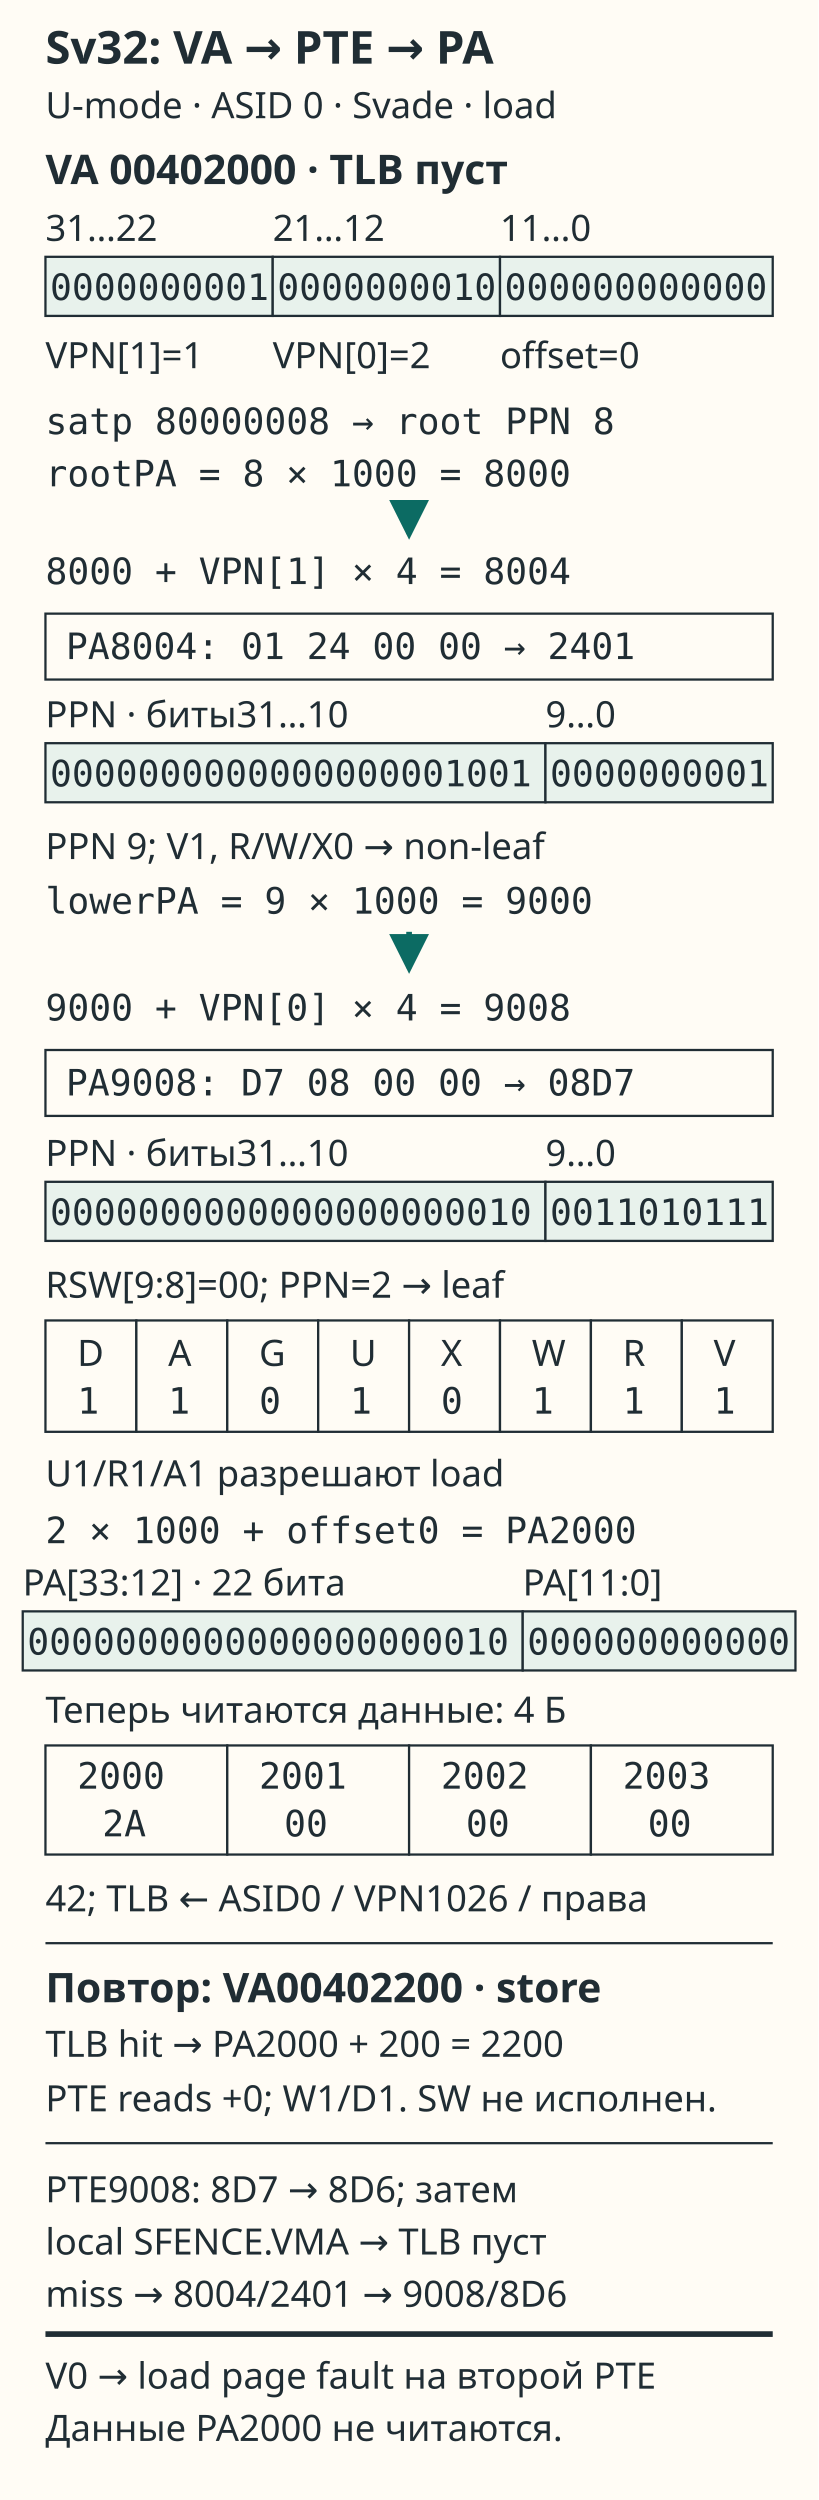
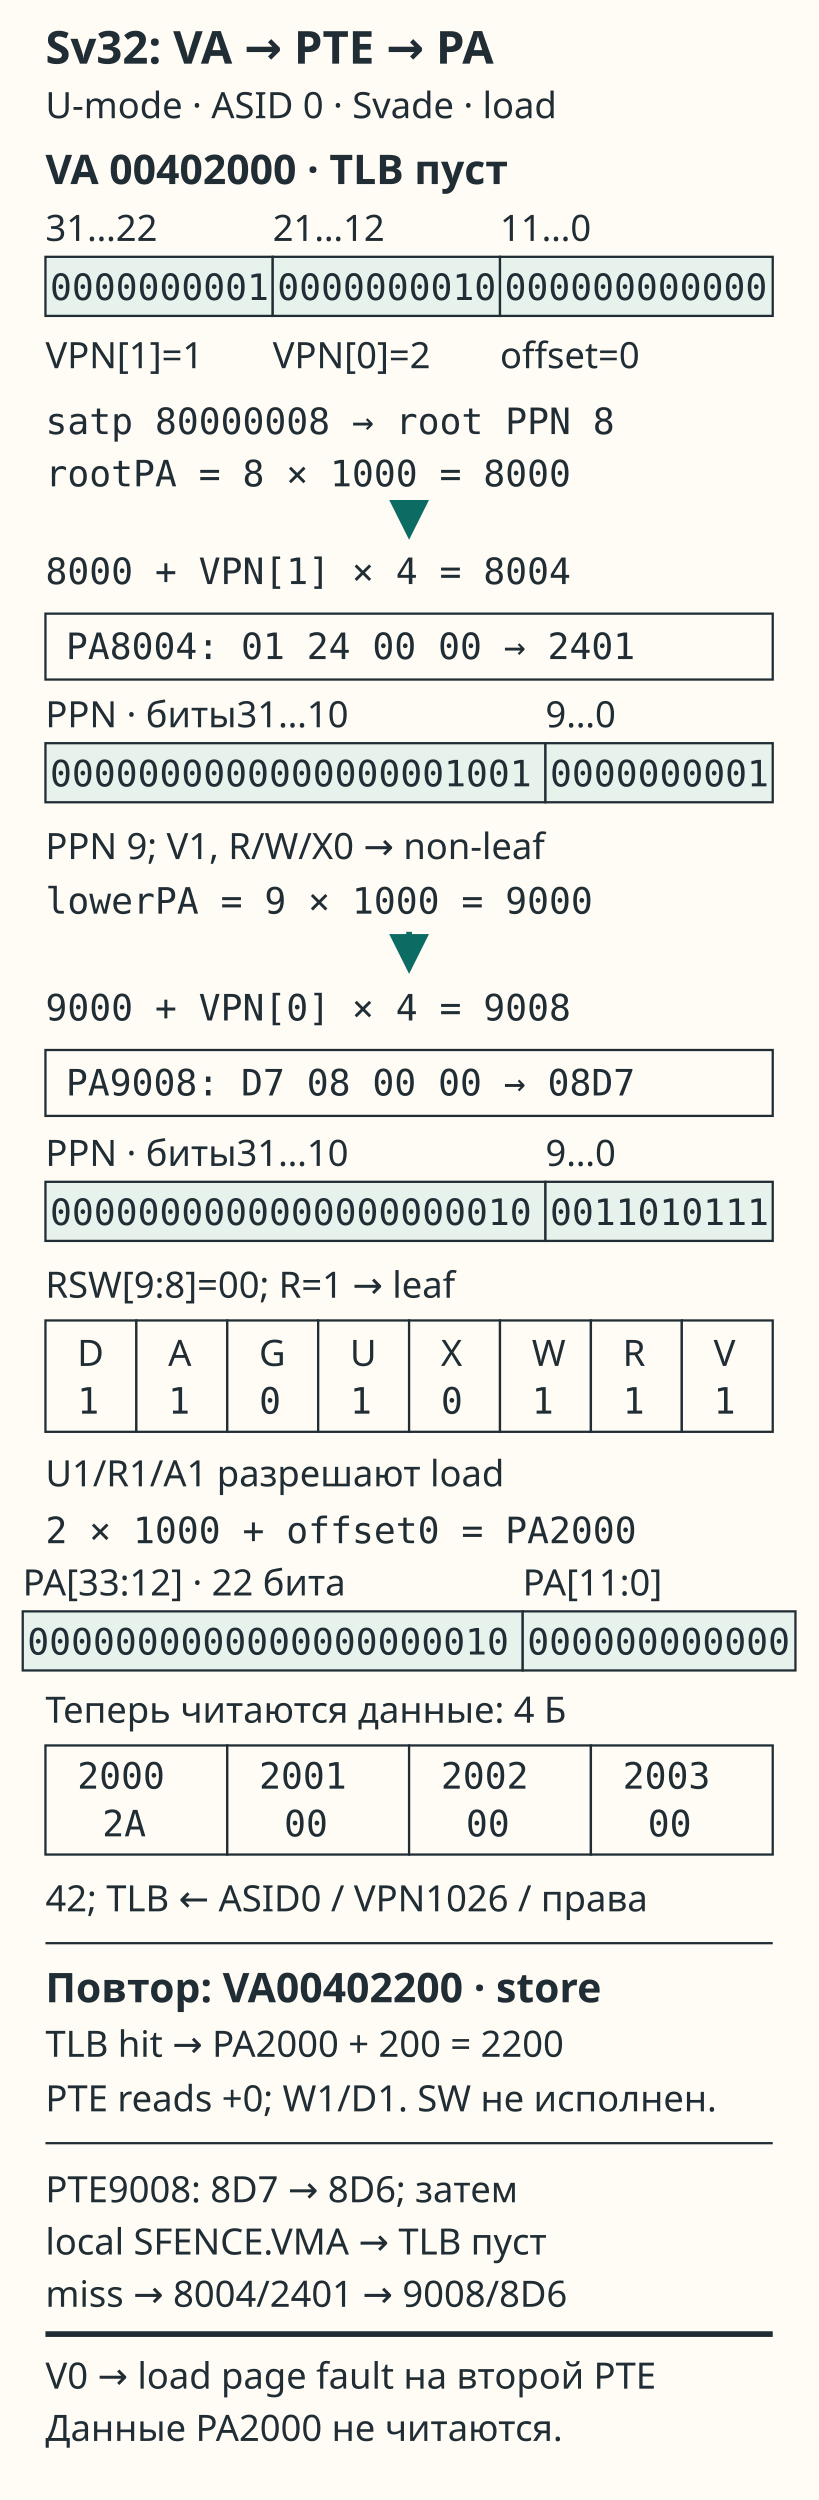
<svg xmlns="http://www.w3.org/2000/svg" id="mmu-sv32-plot" width="360" height="1100" viewBox="0 0 360 1100" role="img" aria-labelledby="mmu-sv32-title mmu-sv32-desc">
  <style>
 #mmu-sv32-plot{color:var(--reader-text,#202d34)}
 #mmu-sv32-plot text{fill:var(--reader-text,#202d34);font:16px system-ui,sans-serif}
 #mmu-sv32-plot .mono{font-family:ui-monospace,monospace;font-size:16px}
 #mmu-sv32-plot .head{font-size:18px;font-weight:700}
 #mmu-sv32-plot .title{font-size:20px;font-weight:750}
 #mmu-sv32-plot .paper{fill:var(--reader-paper,#fffcf5)}
 #mmu-sv32-plot .field{fill:var(--reader-soft,#e8f2ec);stroke:var(--reader-text,#202d34);stroke-width:1}
 #mmu-sv32-plot .cell{fill:var(--reader-paper,#fffcf5);stroke:var(--reader-text,#202d34);stroke-width:1}
 #mmu-sv32-plot .flow{fill:none;stroke:var(--reader-accent,#0c6b63);stroke-width:2.5;marker-end:url(#mmu-sv32-arrow)}
 #mmu-sv32-plot .rule{stroke:var(--reader-text,#202d34);stroke-width:1}
 #mmu-sv32-plot .stop{fill:none;stroke:var(--reader-text,#202d34);stroke-width:2.5}
 </style>
  <defs>
    <marker id="mmu-sv32-arrow" markerWidth="7" markerHeight="7" refX="6" refY="3.5" orient="auto">
      <path d="M0 0 L7 3.5 L0 7Z" fill="var(--reader-accent,#0c6b63)" />
    </marker>
  </defs>
  <rect x="0" y="0" width="360" height="1100" class="paper" />
  <text x="20" y="28" class="title">Sv32: VA → PTE → PA</text>
  <text x="20" y="52">U-mode · ASID 0 · Svade · load</text>
  <text x="20" y="81" class="head">VA 00402000 · TLB пуст</text>
  <rect x="20" y="113" width="100" height="26" class="field" />
  <text x="22" y="132" class="mono">0000000001</text>
  <text x="20" y="106">31…22</text>
  <rect x="120" y="113" width="100" height="26" class="field" />
  <text x="122" y="132" class="mono">0000000010</text>
  <text x="120" y="106">21…12</text>
  <rect x="220" y="113" width="120" height="26" class="field" />
  <text x="222" y="132" class="mono">000000000000</text>
  <text x="220" y="106">11…0</text>
  <text x="20" y="162">VPN[1]=1</text>
  <text x="120" y="162">VPN[0]=2</text>
  <text x="220" y="162">offset=0</text>
  <text x="20" y="191" class="mono">satp 80000008 → root PPN 8</text>
  <text x="20" y="214" class="mono">rootPA = 8 × 1000 = 8000</text>
  <path d="M180 220 V235" class="flow" />
  <text x="20" y="257" class="mono">8000 + VPN[1] × 4 = 8004</text>
  <rect x="20" y="270" width="320" height="29" class="cell" />
  <text x="29" y="290" class="mono">PA8004: 01 24 00 00 → 2401</text>
  <rect x="20" y="327" width="220" height="26" class="field" />
  <text x="22" y="346" class="mono">0000000000000000001001</text>
  <text x="20" y="320">PPN · биты31…10</text>
  <rect x="240" y="327" width="100" height="26" class="field" />
  <text x="242" y="346" class="mono">0000000001</text>
  <text x="240" y="320">9…0</text>
  <text x="20" y="378">PPN 9; V1, R/W/X0 → non-leaf</text>
  <text x="20" y="402" class="mono">lowerPA = 9 × 1000 = 9000</text>
  <path d="M180 410 V426" class="flow" />
  <text x="20" y="449" class="mono">9000 + VPN[0] × 4 = 9008</text>
  <rect x="20" y="462" width="320" height="29" class="cell" />
  <text x="29" y="482" class="mono">PA9008: D7 08 00 00 → 08D7</text>
  <rect x="20" y="520" width="220" height="26" class="field" />
  <text x="22" y="539" class="mono">0000000000000000000010</text>
  <text x="20" y="513">PPN · биты31…10</text>
  <rect x="240" y="520" width="100" height="26" class="field" />
  <text x="242" y="539" class="mono">0011010111</text>
  <text x="240" y="513">9…0</text>
-   <text x="20" y="571">RSW[9:8]=00; PPN=2 → leaf</text>
+   <text x="20" y="571">RSW[9:8]=00; R=1 → leaf</text>
  <rect x="20" y="581" width="40" height="49" class="cell" />
  <text x="34" y="601">D</text>
  <text x="34" y="622" class="mono">1</text>
  <rect x="60" y="581" width="40" height="49" class="cell" />
  <text x="74" y="601">A</text>
  <text x="74" y="622" class="mono">1</text>
  <rect x="100" y="581" width="40" height="49" class="cell" />
  <text x="114" y="601">G</text>
  <text x="114" y="622" class="mono">0</text>
  <rect x="140" y="581" width="40" height="49" class="cell" />
  <text x="154" y="601">U</text>
  <text x="154" y="622" class="mono">1</text>
  <rect x="180" y="581" width="40" height="49" class="cell" />
  <text x="194" y="601">X</text>
  <text x="194" y="622" class="mono">0</text>
  <rect x="220" y="581" width="40" height="49" class="cell" />
  <text x="234" y="601">W</text>
  <text x="234" y="622" class="mono">1</text>
  <rect x="260" y="581" width="40" height="49" class="cell" />
  <text x="274" y="601">R</text>
  <text x="274" y="622" class="mono">1</text>
  <rect x="300" y="581" width="40" height="49" class="cell" />
  <text x="314" y="601">V</text>
  <text x="314" y="622" class="mono">1</text>
  <text x="20" y="654">U1/R1/A1 разрешают load</text>
  <text x="20" y="679" class="mono">2 × 1000 + offset0 = PA2000</text>
  <rect x="10" y="709" width="220" height="26" class="field" />
  <text x="12" y="728" class="mono">0000000000000000000010</text>
  <text x="10" y="702">PA[33:12] · 22 бита</text>
  <rect x="230" y="709" width="120" height="26" class="field" />
  <text x="232" y="728" class="mono">000000000000</text>
  <text x="230" y="702">PA[11:0]</text>
  <text x="20" y="758">Теперь читаются данные: 4 Б</text>
  <rect x="20" y="768" width="80" height="48" class="cell" />
  <text x="34" y="787" class="mono">2000</text>
  <text x="45" y="808" class="mono">2A</text>
  <rect x="100" y="768" width="80" height="48" class="cell" />
  <text x="114" y="787" class="mono">2001</text>
  <text x="125" y="808" class="mono">00</text>
  <rect x="180" y="768" width="80" height="48" class="cell" />
  <text x="194" y="787" class="mono">2002</text>
  <text x="205" y="808" class="mono">00</text>
  <rect x="260" y="768" width="80" height="48" class="cell" />
  <text x="274" y="787" class="mono">2003</text>
  <text x="285" y="808" class="mono">00</text>
  <text x="20" y="841">42; TLB ← ASID0 / VPN1026 / права</text>
  <path d="M20 855 H340" class="rule" />
  <text x="20" y="881" class="head">Повтор: VA00402200 · store</text>
  <text x="20" y="905">TLB hit → PA2000 + 200 = 2200</text>
  <text x="20" y="929">PTE reads +0; W1/D1. SW не исполнен.</text>
  <path d="M20 943 H340" class="rule" />
  <text x="20" y="969">PTE9008: 8D7 → 8D6; затем</text>
  <text x="20" y="992">local SFENCE.VMA → TLB пуст</text>
  <text x="20" y="1015">miss → 8004/2401 → 9008/8D6</text>
  <path d="M20 1027 H340" class="stop" />
  <text x="20" y="1051">V0 → load page fault на второй PTE</text>
  <text x="20" y="1074">Данные PA2000 не читаются.</text>
</svg>
